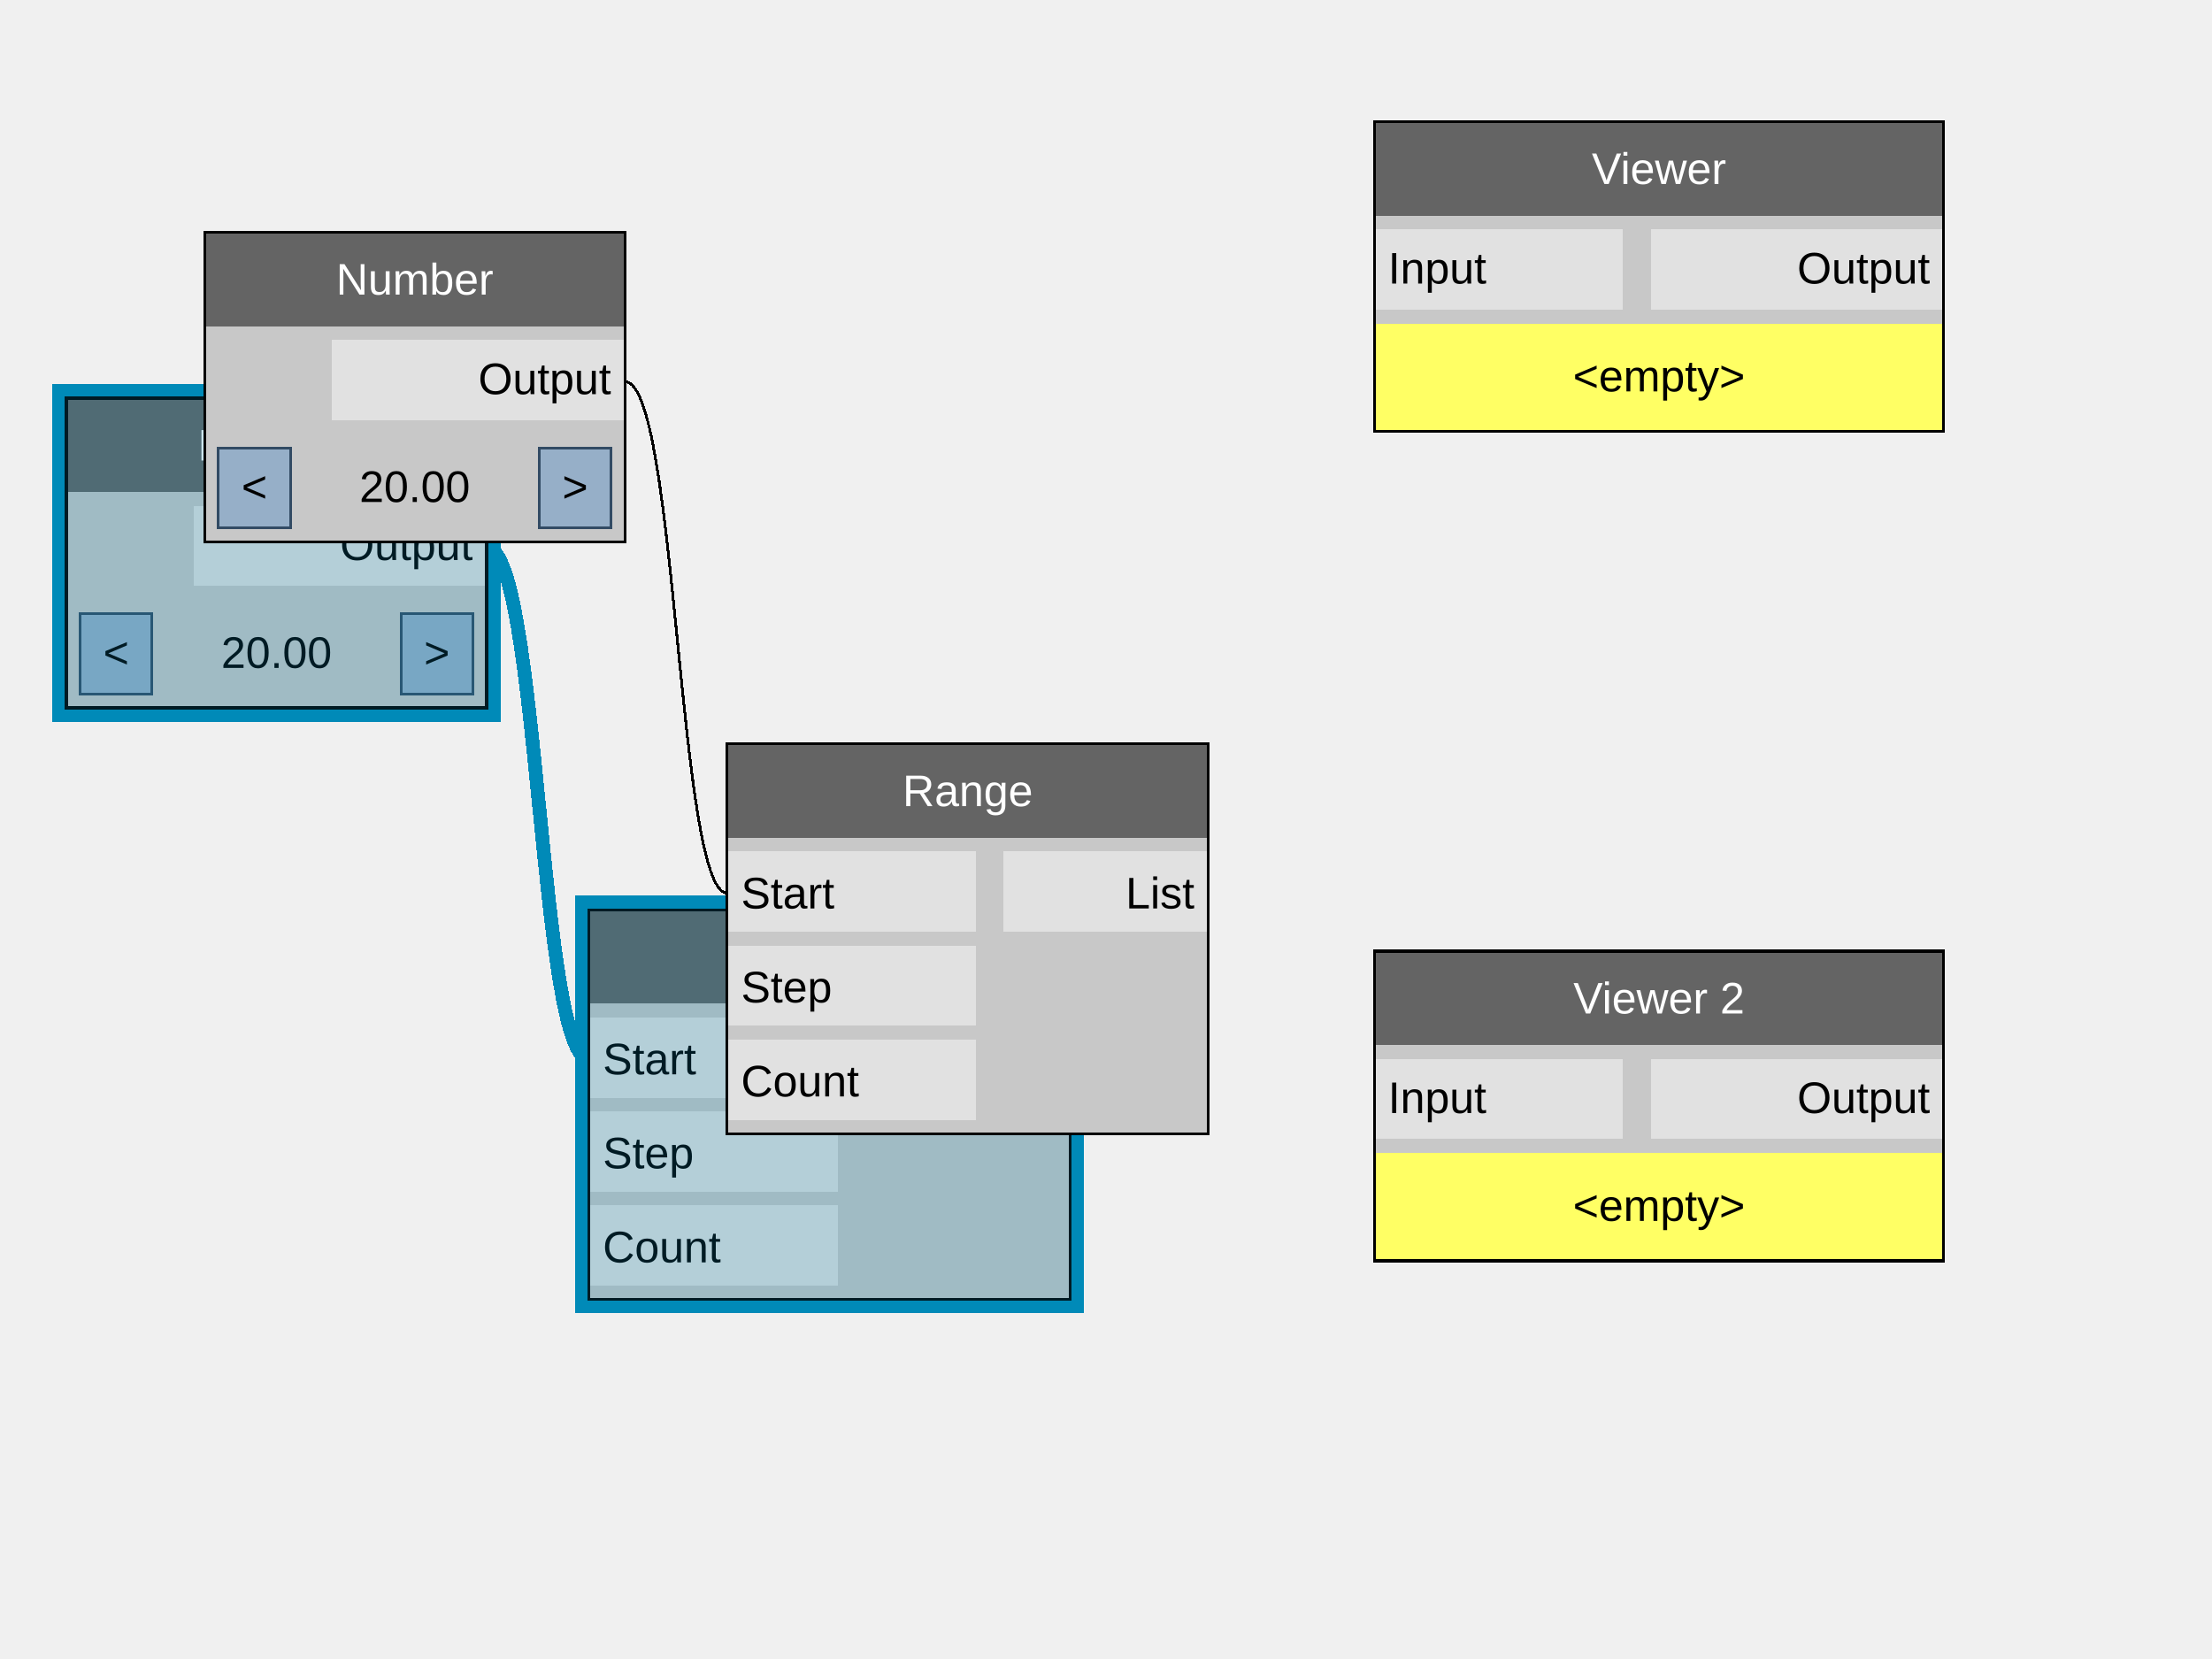
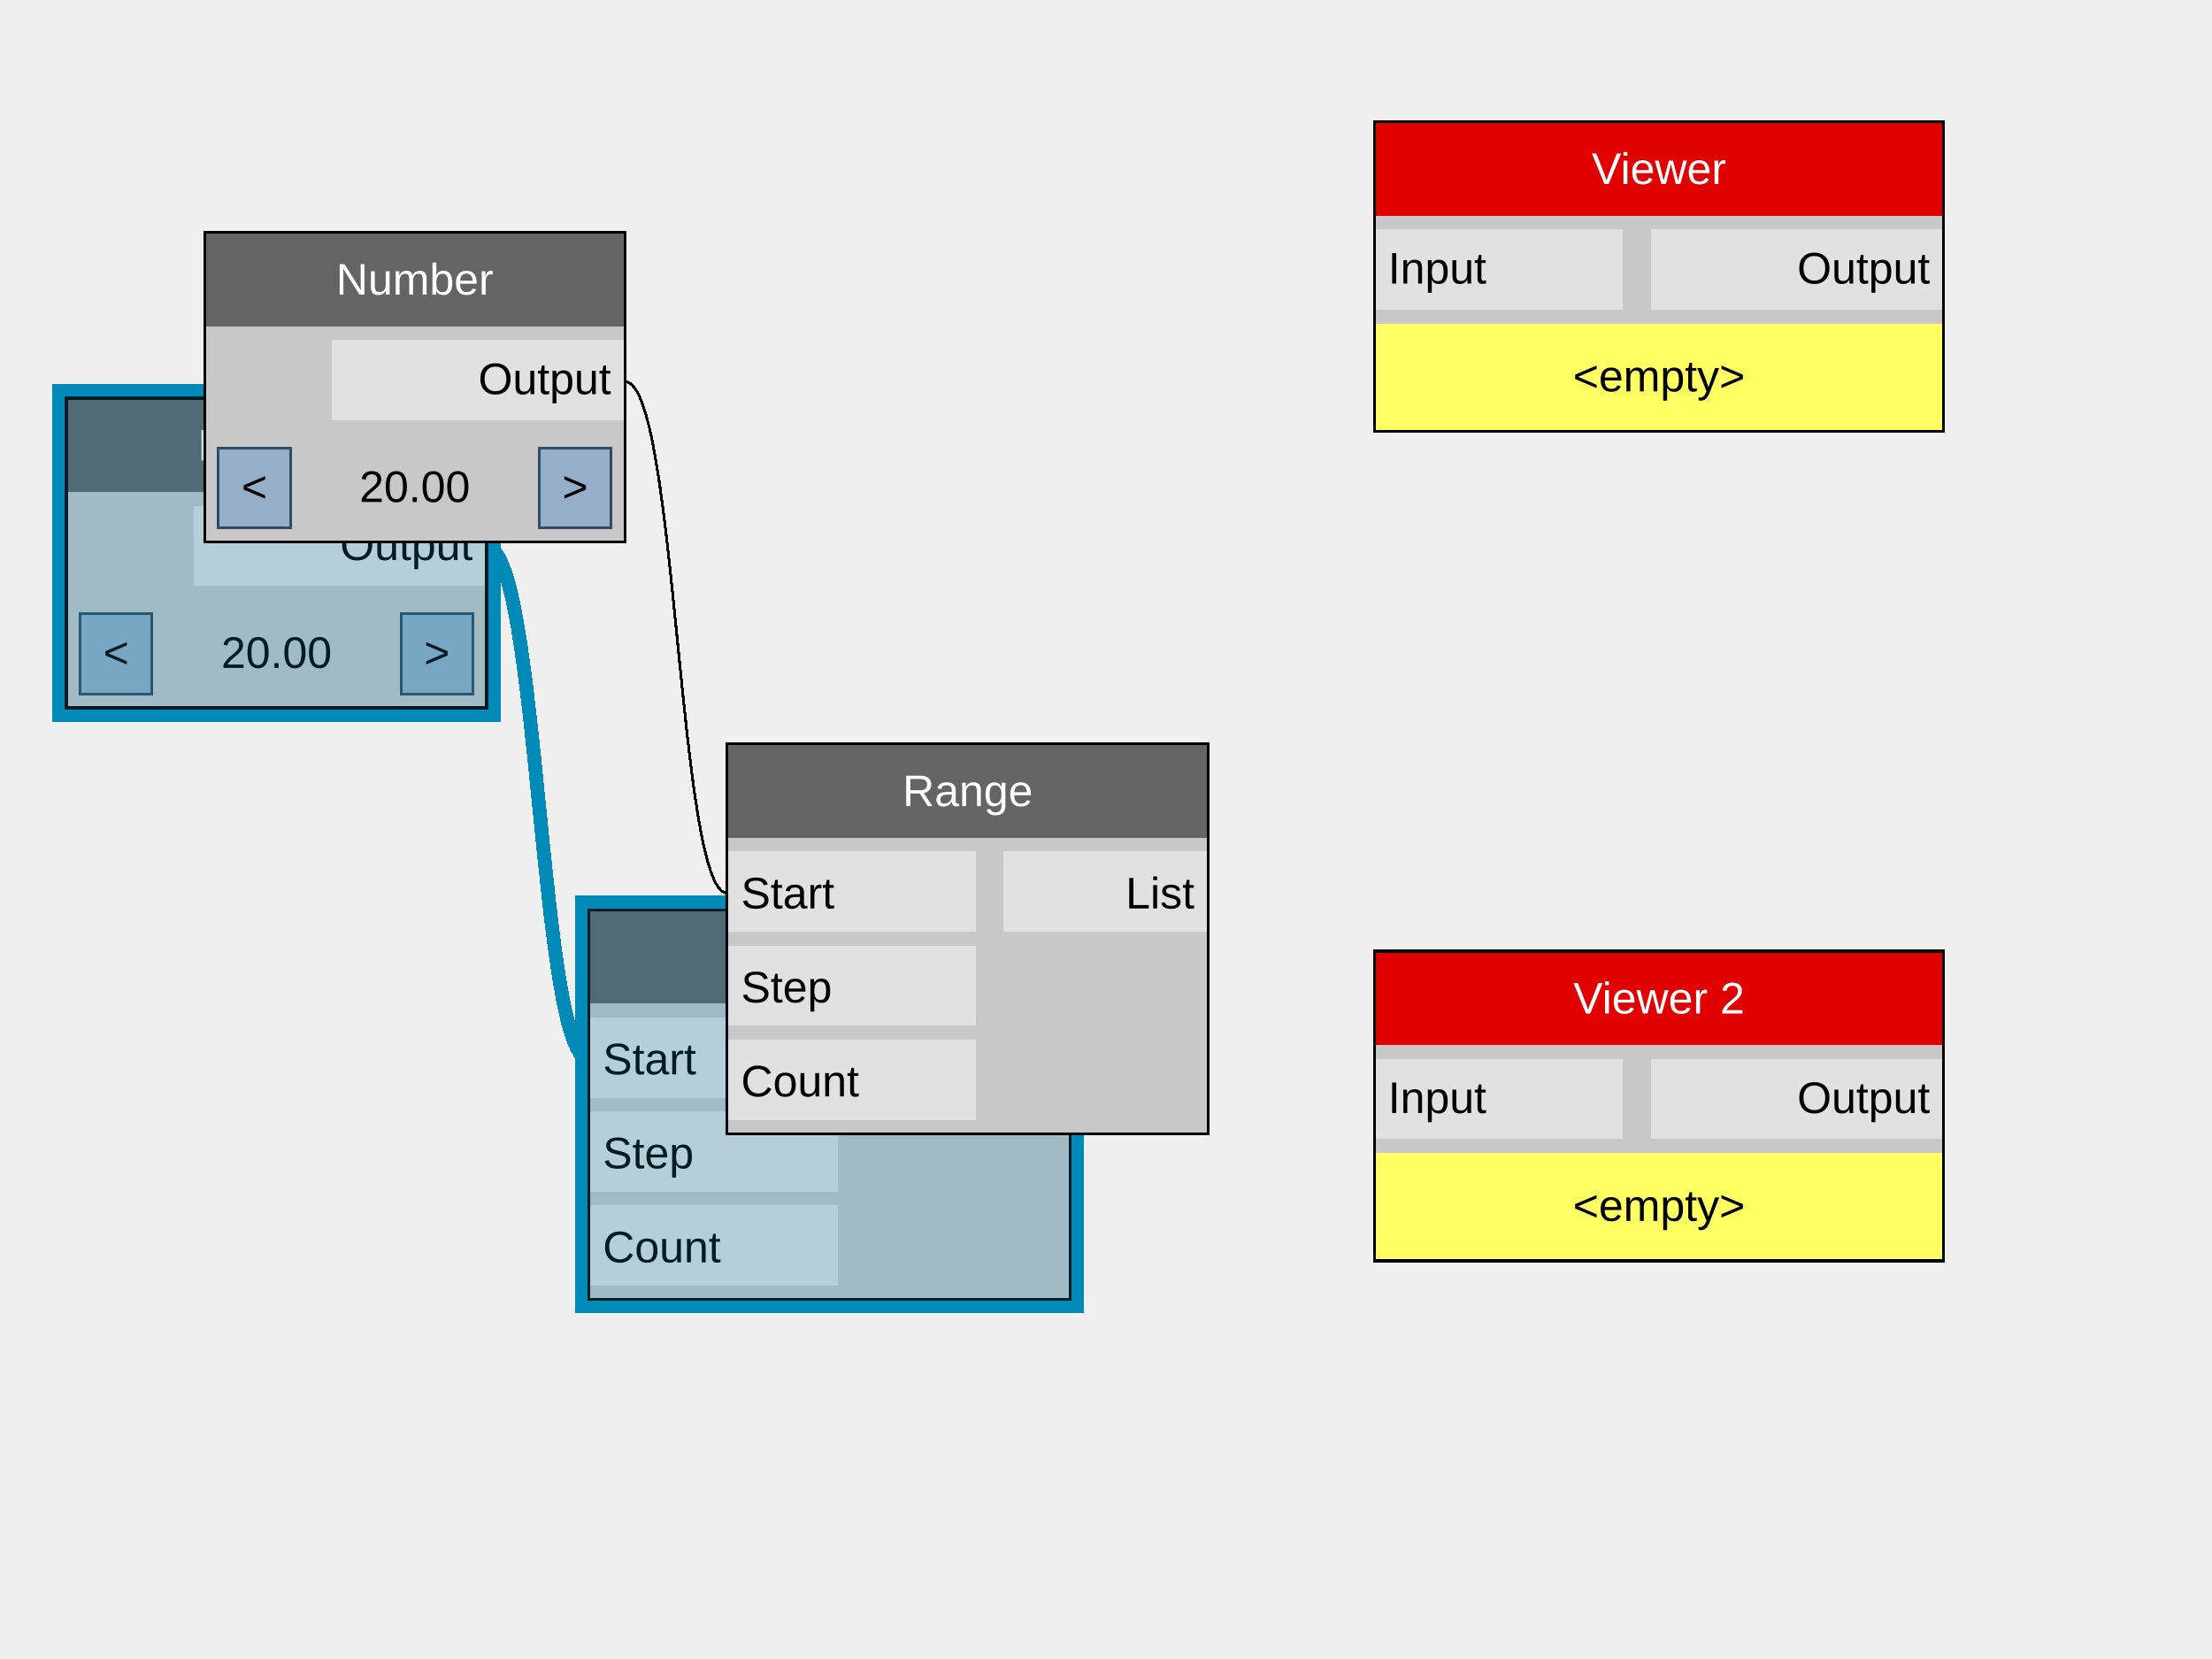
<svg xmlns="http://www.w3.org/2000/svg" version="1.1" width="800" height="600" shape-rendering="crispEdges">
  <rect x="0" y="0" width="800" height="600" style="fill:rgb(240,240,240);" />
  <path d="M176,198 C195,198 195,383 213,383" style="fill:none;stroke-width:5px;stroke:rgb(0,138,184);" />
  <path d="M226,138 C245,138 245,323 263,323" style="fill:none;stroke-width:1px;stroke:rgb(0,0,0);" />
  <rect x="19" y="139" width="162" height="122" style="fill:rgb(0,138,184);" />
  <rect x="24" y="144" width="152" height="34" style="fill:rgb(80,107,116);" />
  <text x="100" y="161" dominant-baseline="central" text-anchor="middle" style="fill:rgb(204,231,240);font-family:Arial;font-size:16px;">Number</text>
  <rect x="24" y="178" width="152" height="39" style="fill:rgb(160,187,196);" />
  <rect x="70" y="183" width="106" height="29" style="fill:rgb(180,207,216);" />
  <text x="171" y="197" dominant-baseline="central" text-anchor="end" style="fill:rgb(0,27,36);font-family:Arial;font-size:16px;">Output</text>
  <rect x="24" y="217" width="152" height="39" style="fill:rgb(160,187,196);" />
  <text x="100" y="236" dominant-baseline="central" text-anchor="middle" style="fill:rgb(0,27,36);font-family:Arial;font-size:16px;">20.00</text>
  <rect x="29" y="222" width="26" height="29" style="fill:rgb(120,167,196);" />
  <text x="42" y="236" dominant-baseline="central" text-anchor="middle" style="fill:rgb(0,27,36);font-family:Arial;font-size:16px;">&lt;</text>
  <rect x="29" y="222" width="26" height="29" style="fill:none;stroke-width:1px;stroke:rgb(40,87,116);" />
  <rect x="145" y="222" width="26" height="29" style="fill:rgb(120,167,196);" />
  <text x="158" y="236" dominant-baseline="central" text-anchor="middle" style="fill:rgb(0,27,36);font-family:Arial;font-size:16px;">&gt;</text>
  <rect x="145" y="222" width="26" height="29" style="fill:none;stroke-width:1px;stroke:rgb(40,87,116);" />
  <rect x="24" y="144" width="152" height="112" style="fill:none;stroke-width:1px;stroke:rgb(0,27,36);" />
  <rect x="208" y="324" width="184" height="151" style="fill:rgb(0,138,184);" />
  <rect x="213" y="329" width="174" height="34" style="fill:rgb(80,107,116);" />
  <text x="300" y="346" dominant-baseline="central" text-anchor="middle" style="fill:rgb(204,231,240);font-family:Arial;font-size:16px;">Range</text>
  <rect x="213" y="363" width="174" height="107" style="fill:rgb(160,187,196);" />
  <rect x="213" y="368" width="90" height="29" style="fill:rgb(180,207,216);" />
  <text x="218" y="383" dominant-baseline="central" text-anchor="start" style="fill:rgb(0,27,36);font-family:Arial;font-size:16px;">Start</text>
  <rect x="213" y="402" width="90" height="29" style="fill:rgb(180,207,216);" />
  <text x="218" y="417" dominant-baseline="central" text-anchor="start" style="fill:rgb(0,27,36);font-family:Arial;font-size:16px;">Step</text>
  <rect x="213" y="436" width="90" height="29" style="fill:rgb(180,207,216);" />
  <text x="218" y="451" dominant-baseline="central" text-anchor="start" style="fill:rgb(0,27,36);font-family:Arial;font-size:16px;">Count</text>
  <rect x="313" y="368" width="74" height="29" style="fill:rgb(180,207,216);" />
  <text x="382" y="383" dominant-baseline="central" text-anchor="end" style="fill:rgb(0,27,36);font-family:Arial;font-size:16px;">List</text>
  <rect x="213" y="329" width="174" height="141" style="fill:none;stroke-width:1px;stroke:rgb(0,27,36);" />
-   <rect x="497" y="44" width="206" height="34" style="fill:rgb(100,100,100);" />
+   <rect x="497" y="44" width="206" height="34" style="fill:rgb(225,0,0);" />
  <text x="600" y="61" dominant-baseline="central" text-anchor="middle" style="fill:rgb(255,255,255);font-family:Arial;font-size:16px;">Viewer</text>
  <rect x="497" y="78" width="206" height="39" style="fill:rgb(200,200,200);" />
  <rect x="497" y="83" width="90" height="29" style="fill:rgb(225,225,225);" />
  <text x="502" y="97" dominant-baseline="central" text-anchor="start" style="fill:rgb(0,0,0);font-family:Arial;font-size:16px;">Input</text>
  <rect x="597" y="83" width="106" height="29" style="fill:rgb(225,225,225);" />
  <text x="698" y="97" dominant-baseline="central" text-anchor="end" style="fill:rgb(0,0,0);font-family:Arial;font-size:16px;">Output</text>
  <rect x="497" y="117" width="206" height="39" style="fill:rgb(255,255,100);" />
  <text x="600" y="136" dominant-baseline="central" text-anchor="middle" style="fill:rgb(0,0,0);font-family:Arial;font-size:16px;">&lt;empty&gt;</text>
  <rect x="497" y="44" width="206" height="112" style="fill:none;stroke-width:1px;stroke:rgb(0,0,0);" />
-   <rect x="497" y="344" width="206" height="34" style="fill:rgb(100,100,100);" />
+   <rect x="497" y="344" width="206" height="34" style="fill:rgb(225,0,0);" />
  <text x="600" y="361" dominant-baseline="central" text-anchor="middle" style="fill:rgb(255,255,255);font-family:Arial;font-size:16px;">Viewer 2</text>
  <rect x="497" y="378" width="206" height="39" style="fill:rgb(200,200,200);" />
  <rect x="497" y="383" width="90" height="29" style="fill:rgb(225,225,225);" />
  <text x="502" y="397" dominant-baseline="central" text-anchor="start" style="fill:rgb(0,0,0);font-family:Arial;font-size:16px;">Input</text>
  <rect x="597" y="383" width="106" height="29" style="fill:rgb(225,225,225);" />
  <text x="698" y="397" dominant-baseline="central" text-anchor="end" style="fill:rgb(0,0,0);font-family:Arial;font-size:16px;">Output</text>
  <rect x="497" y="417" width="206" height="39" style="fill:rgb(255,255,100);" />
  <text x="600" y="436" dominant-baseline="central" text-anchor="middle" style="fill:rgb(0,0,0);font-family:Arial;font-size:16px;">&lt;empty&gt;</text>
  <rect x="497" y="344" width="206" height="112" style="fill:none;stroke-width:1px;stroke:rgb(0,0,0);" />
  <rect x="74" y="84" width="152" height="34" style="fill:rgb(100,100,100);" />
  <text x="150" y="101" dominant-baseline="central" text-anchor="middle" style="fill:rgb(255,255,255);font-family:Arial;font-size:16px;">Number</text>
  <rect x="74" y="118" width="152" height="39" style="fill:rgb(200,200,200);" />
  <rect x="120" y="123" width="106" height="29" style="fill:rgb(225,225,225);" />
  <text x="221" y="137" dominant-baseline="central" text-anchor="end" style="fill:rgb(0,0,0);font-family:Arial;font-size:16px;">Output</text>
  <rect x="74" y="157" width="152" height="39" style="fill:rgb(200,200,200);" />
  <text x="150" y="176" dominant-baseline="central" text-anchor="middle" style="fill:rgb(0,0,0);font-family:Arial;font-size:16px;">20.00</text>
  <rect x="79" y="162" width="26" height="29" style="fill:rgb(150,175,200);" />
  <text x="92" y="176" dominant-baseline="central" text-anchor="middle" style="fill:rgb(0,0,0);font-family:Arial;font-size:16px;">&lt;</text>
  <rect x="79" y="162" width="26" height="29" style="fill:none;stroke-width:1px;stroke:rgb(50,75,100);" />
  <rect x="195" y="162" width="26" height="29" style="fill:rgb(150,175,200);" />
  <text x="208" y="176" dominant-baseline="central" text-anchor="middle" style="fill:rgb(0,0,0);font-family:Arial;font-size:16px;">&gt;</text>
  <rect x="195" y="162" width="26" height="29" style="fill:none;stroke-width:1px;stroke:rgb(50,75,100);" />
  <rect x="74" y="84" width="152" height="112" style="fill:none;stroke-width:1px;stroke:rgb(0,0,0);" />
  <rect x="263" y="269" width="174" height="34" style="fill:rgb(100,100,100);" />
  <text x="350" y="286" dominant-baseline="central" text-anchor="middle" style="fill:rgb(255,255,255);font-family:Arial;font-size:16px;">Range</text>
  <rect x="263" y="303" width="174" height="107" style="fill:rgb(200,200,200);" />
  <rect x="263" y="308" width="90" height="29" style="fill:rgb(225,225,225);" />
  <text x="268" y="323" dominant-baseline="central" text-anchor="start" style="fill:rgb(0,0,0);font-family:Arial;font-size:16px;">Start</text>
  <rect x="263" y="342" width="90" height="29" style="fill:rgb(225,225,225);" />
  <text x="268" y="357" dominant-baseline="central" text-anchor="start" style="fill:rgb(0,0,0);font-family:Arial;font-size:16px;">Step</text>
  <rect x="263" y="376" width="90" height="29" style="fill:rgb(225,225,225);" />
  <text x="268" y="391" dominant-baseline="central" text-anchor="start" style="fill:rgb(0,0,0);font-family:Arial;font-size:16px;">Count</text>
  <rect x="363" y="308" width="74" height="29" style="fill:rgb(225,225,225);" />
  <text x="432" y="323" dominant-baseline="central" text-anchor="end" style="fill:rgb(0,0,0);font-family:Arial;font-size:16px;">List</text>
  <rect x="263" y="269" width="174" height="141" style="fill:none;stroke-width:1px;stroke:rgb(0,0,0);" />
</svg>
